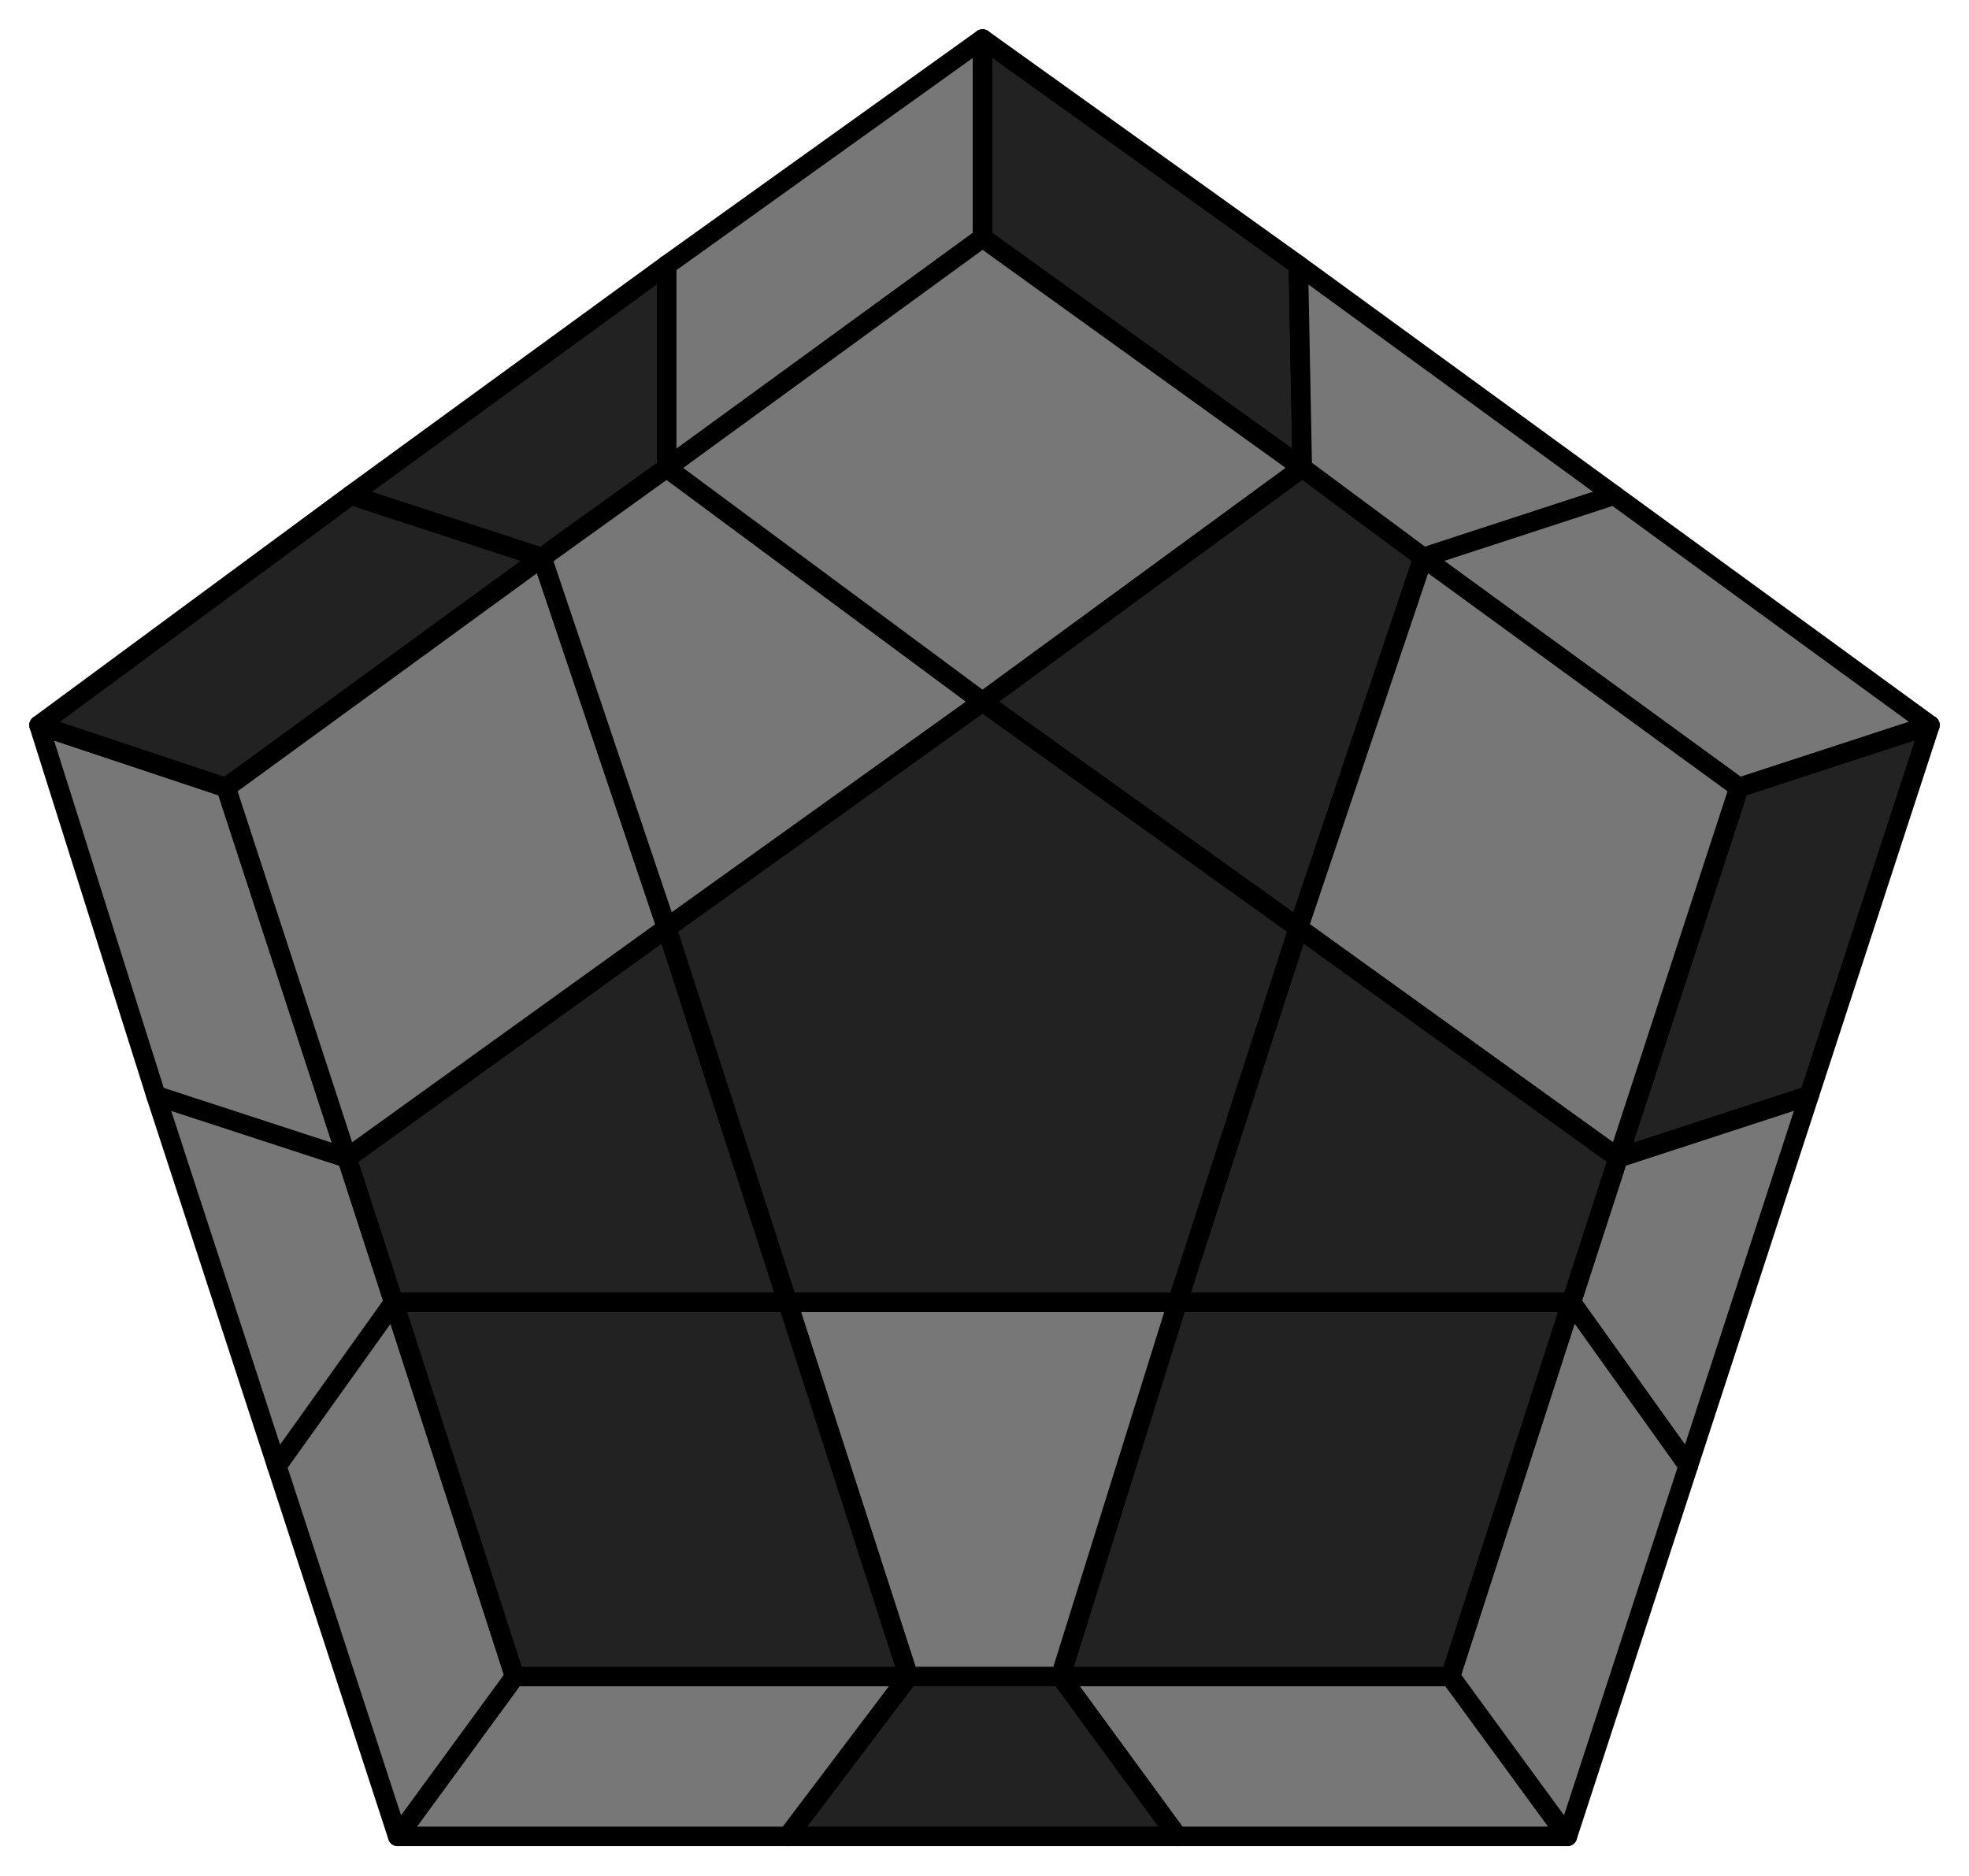
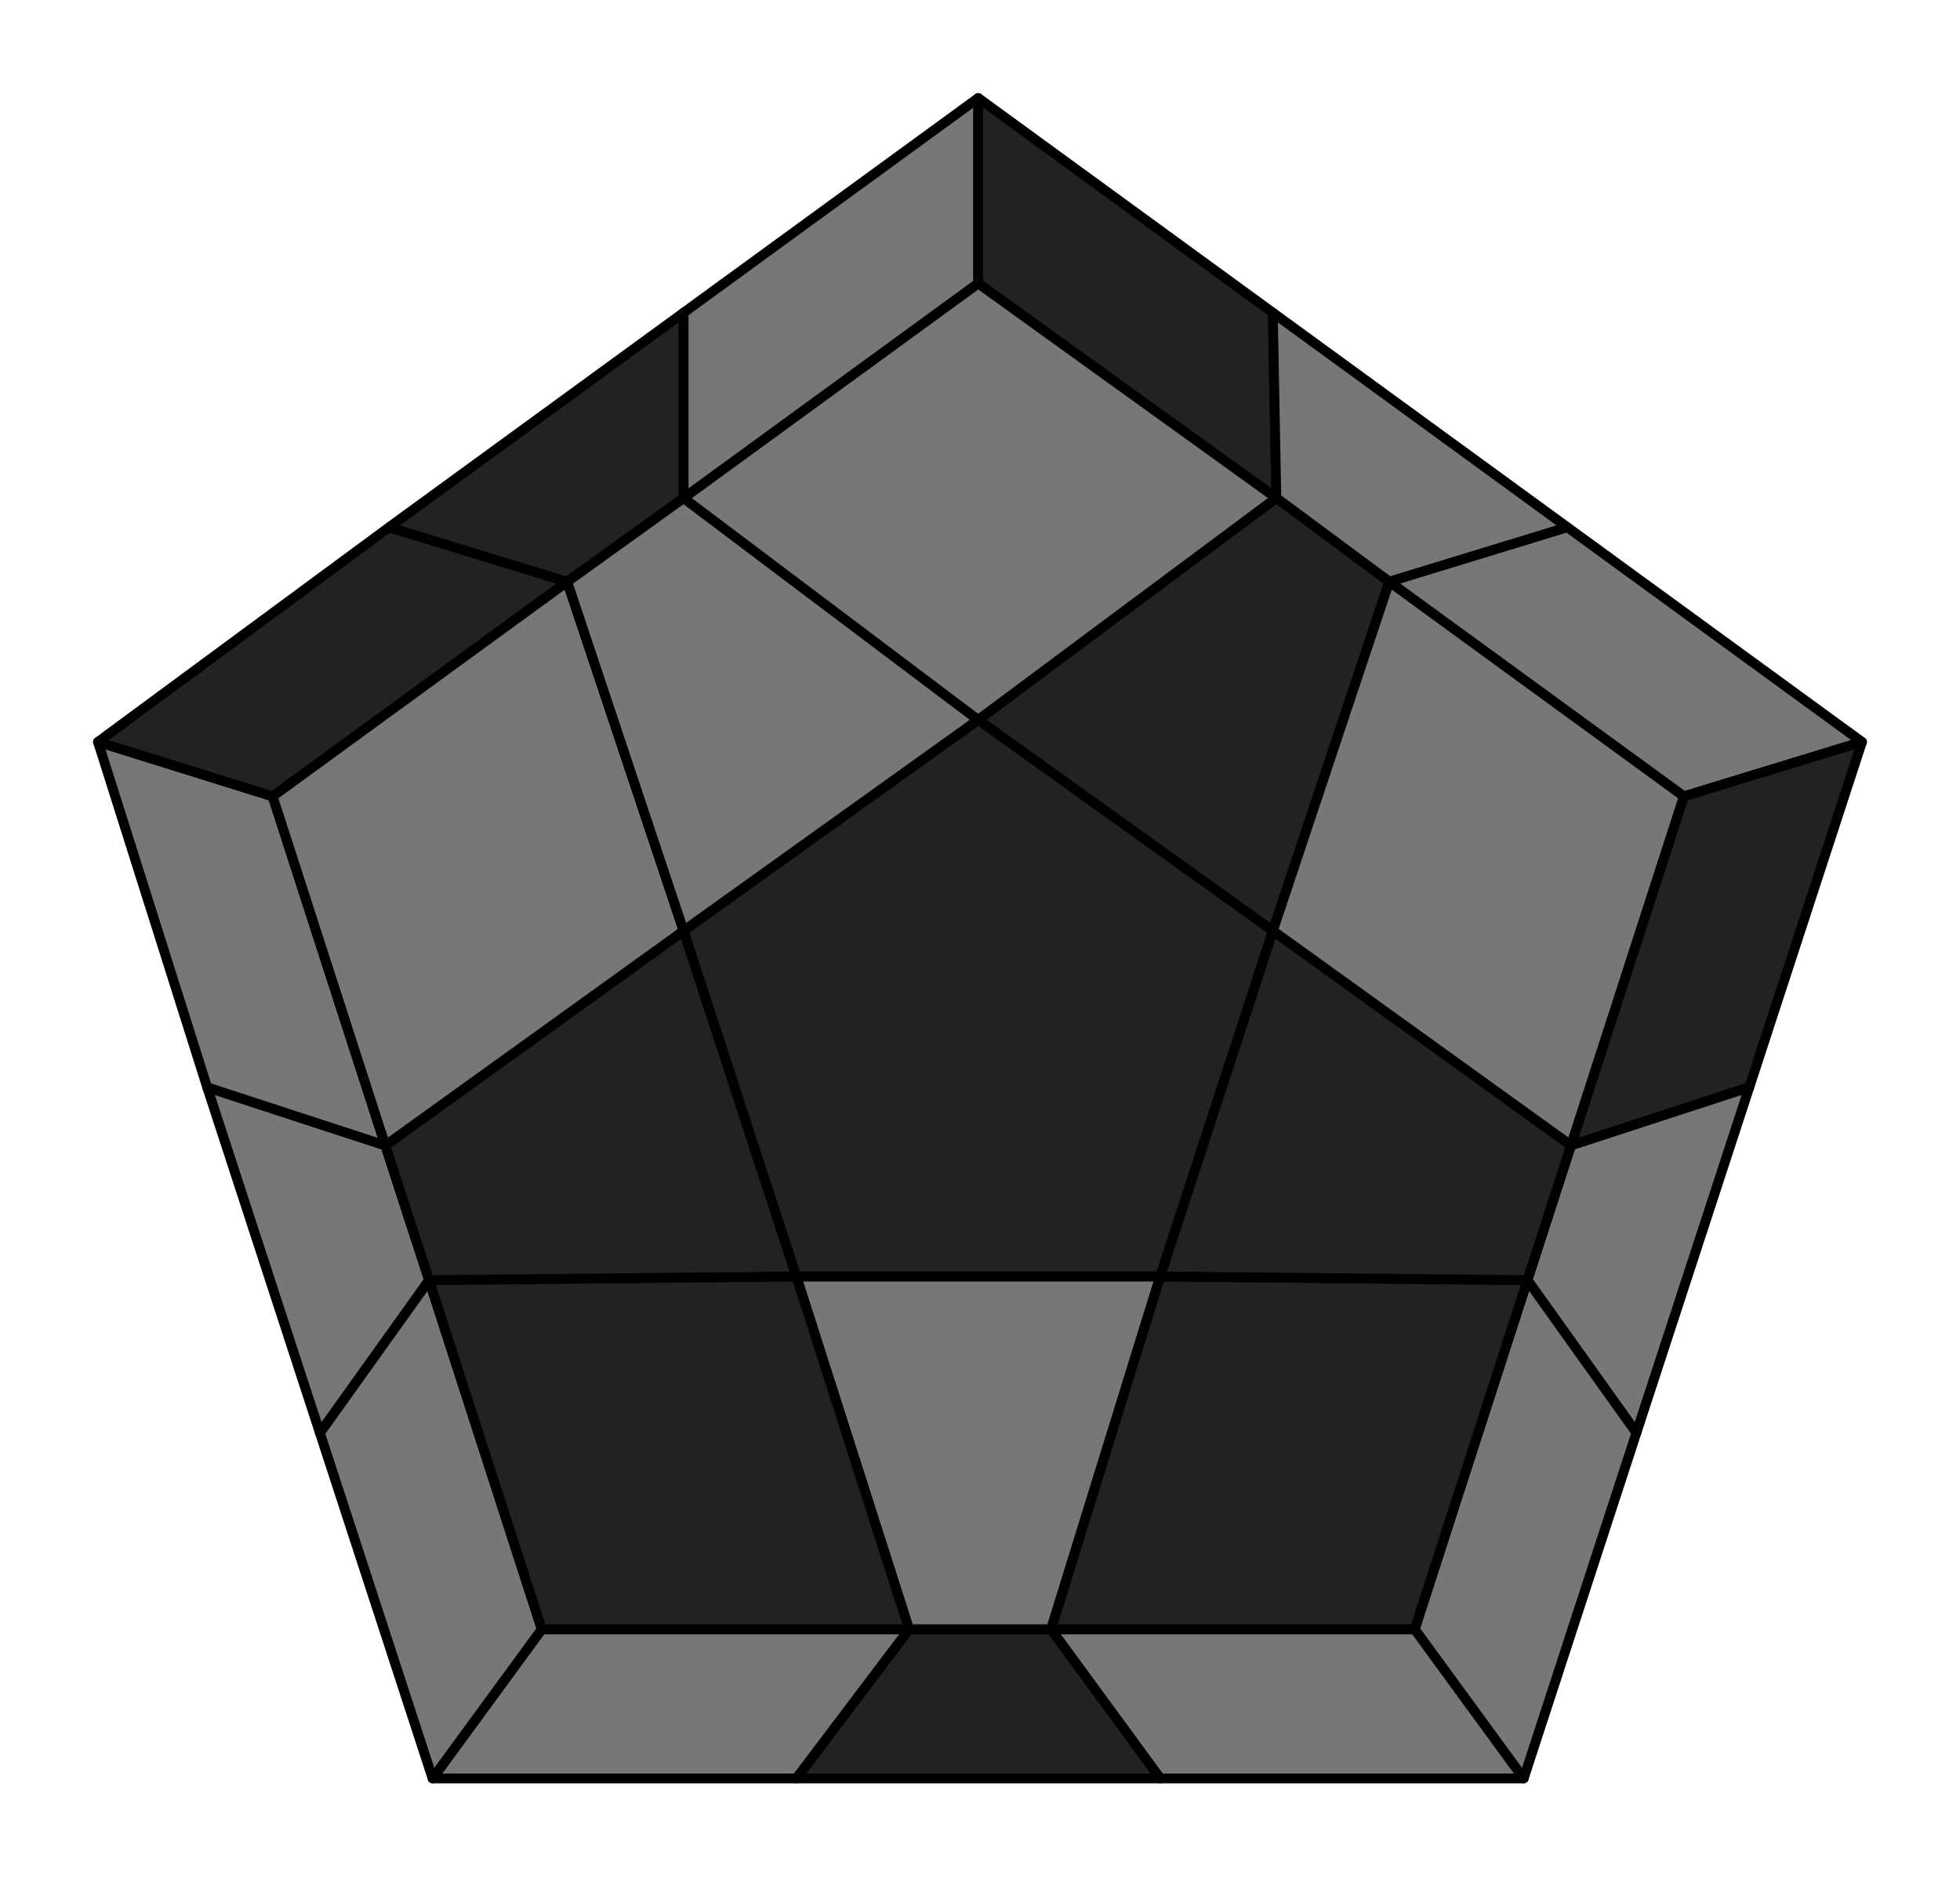
- <svg xmlns="http://www.w3.org/2000/svg" id="51" width="505" height="481">
+ <svg xmlns="http://www.w3.org/2000/svg" viewBox="0 0 100.0 95.732">
  <style>
- polygon { stroke: black; stroke-width: 5px; stroke-linejoin: round;}
- .light {fill: #777;}
- .dark {fill: #222;}
+ polygon { stroke: black; stroke-width: 0.5px; stroke-linejoin: round;}
</style>
-   <polygon class="light" points="402 471 302 471 272 430 372 430" />
-   <polygon class="dark" points="302 471 202 471 233 430 272 430" />
-   <polygon class="light" points="202 471 102 471 132 430 233 430" />
-   <polygon class="light" points="102 471 71 376 101 334 132 430" />
-   <polygon class="light" points="71 376 40 281 89 297 101 334" />
-   <polygon class="light" points="40 281 10 186 58 202 89 297" />
-   <polygon class="dark" points="10 186 90 127 139 143 58 202" />
-   <polygon class="dark" points="90 127 171 68 171 120 139 143" />
-   <polygon class="light" points="171 68 252 10 252 61 171 120" />
-   <polygon class="dark" points="252 10 333 68 334 120 252 61" />
-   <polygon class="light" points="333 68 414 127 365 143 334 120" />
-   <polygon class="light" points="414 127 495 186 446 202 365 143" />
-   <polygon class="dark" points="495 186 464 281 415 297 446 202" />
-   <polygon class="light" points="464 281 433 376 403 334 415 297" />
-   <polygon class="light" points="433 376 402 471 372 430 403 334" />
-   <polygon class="dark" points="372 430 272 430 302 334 403 334" />
-   <polygon class="light" points="272 430 233 430 202 334 302 334" />
-   <polygon class="dark" points="132 430 101 334 202 334 233 430" />
-   <polygon class="dark" points="101 334 89 297 171 238 202 334" />
-   <polygon class="light" points="58 202 139 143 171 238 89 297" />
-   <polygon class="light" points="139 143 171 120 252 180 171 238" />
-   <polygon class="light" points="252 61 334 120 252 180 171 120" />
-   <polygon class="dark" points="334 120 365 143 333 238 252 180" />
-   <polygon class="light" points="446 202 415 297 333 238 365 143" />
-   <polygon class="dark" points="415 297 403 334 302 334 333 238" />
-   <polygon class="dark" points="302 334 202 334 171 238 252 180 333 238" />
+   <polygon fill="#777" points="77.74 90.73 59.19 90.73 53.62 83.12 72.18 83.12" />
+   <polygon fill="#222" points="59.19 90.73 40.63 90.73 46.38 83.12 53.62 83.12" />
+   <polygon fill="#777" points="40.63 90.73 22.07 90.73 27.64 83.12 46.38 83.12" />
+   <polygon fill="#777" points="22.07 90.73 16.32 73.10 21.89 65.31 27.64 83.12" />
+   <polygon fill="#777" points="16.32 73.10 10.57 55.47 19.66 58.44 21.89 65.31" />
+   <polygon fill="#777" points="10.57 55.47 5.00 37.85 13.91 40.63 19.66 58.44" />
+   <polygon fill="#222" points="5.00 37.85 19.85 26.90 28.94 29.68 13.91 40.63" />
+   <polygon fill="#222" points="19.85 26.90 34.88 15.95 34.88 25.41 28.94 29.68" />
+   <polygon fill="#777" points="34.88 15.95 49.91 5.00 49.91 14.46 34.88 25.41" />
+   <polygon fill="#222" points="49.91 5.00 64.94 15.95 65.12 25.41 49.91 14.46" />
+   <polygon fill="#777" points="64.94 15.95 79.97 26.90 70.88 29.68 65.12 25.41" />
+   <polygon fill="#777" points="79.97 26.90 95.00 37.85 85.91 40.63 70.88 29.68" />
+   <polygon fill="#222" points="95.00 37.85 89.25 55.47 80.15 58.44 85.91 40.63" />
+   <polygon fill="#777" points="89.25 55.47 83.49 73.10 77.93 65.31 80.15 58.44" />
+   <polygon fill="#777" points="83.49 73.10 77.74 90.73 72.18 83.12 77.93 65.31" />
+   <polygon fill="#222" points="72.18 83.12 53.62 83.12 59.19 65.12 77.93 65.31" />
+   <polygon fill="#777" points="53.62 83.12 46.38 83.12 40.63 65.12 59.19 65.12" />
+   <polygon fill="#222" points="27.64 83.12 21.89 65.31 40.63 65.12 46.38 83.12" />
+   <polygon fill="#222" points="21.89 65.31 19.66 58.44 34.88 47.49 40.63 65.12" />
+   <polygon fill="#777" points="13.91 40.63 28.94 29.68 34.88 47.49 19.66 58.44" />
+   <polygon fill="#777" points="28.94 29.68 34.88 25.41 49.91 36.73 34.88 47.49" />
+   <polygon fill="#777" points="49.91 14.46 65.12 25.41 49.91 36.73 34.88 25.41" />
+   <polygon fill="#222" points="65.12 25.41 70.88 29.68 64.94 47.49 49.91 36.73" />
+   <polygon fill="#777" points="85.91 40.63 80.15 58.44 64.94 47.49 70.88 29.68" />
+   <polygon fill="#222" points="80.15 58.44 77.93 65.31 59.19 65.12 64.94 47.49" />
+   <polygon fill="#222" points="59.19 65.12 40.63 65.12 34.88 47.49 49.91 36.73 64.94 47.49" />
</svg>
